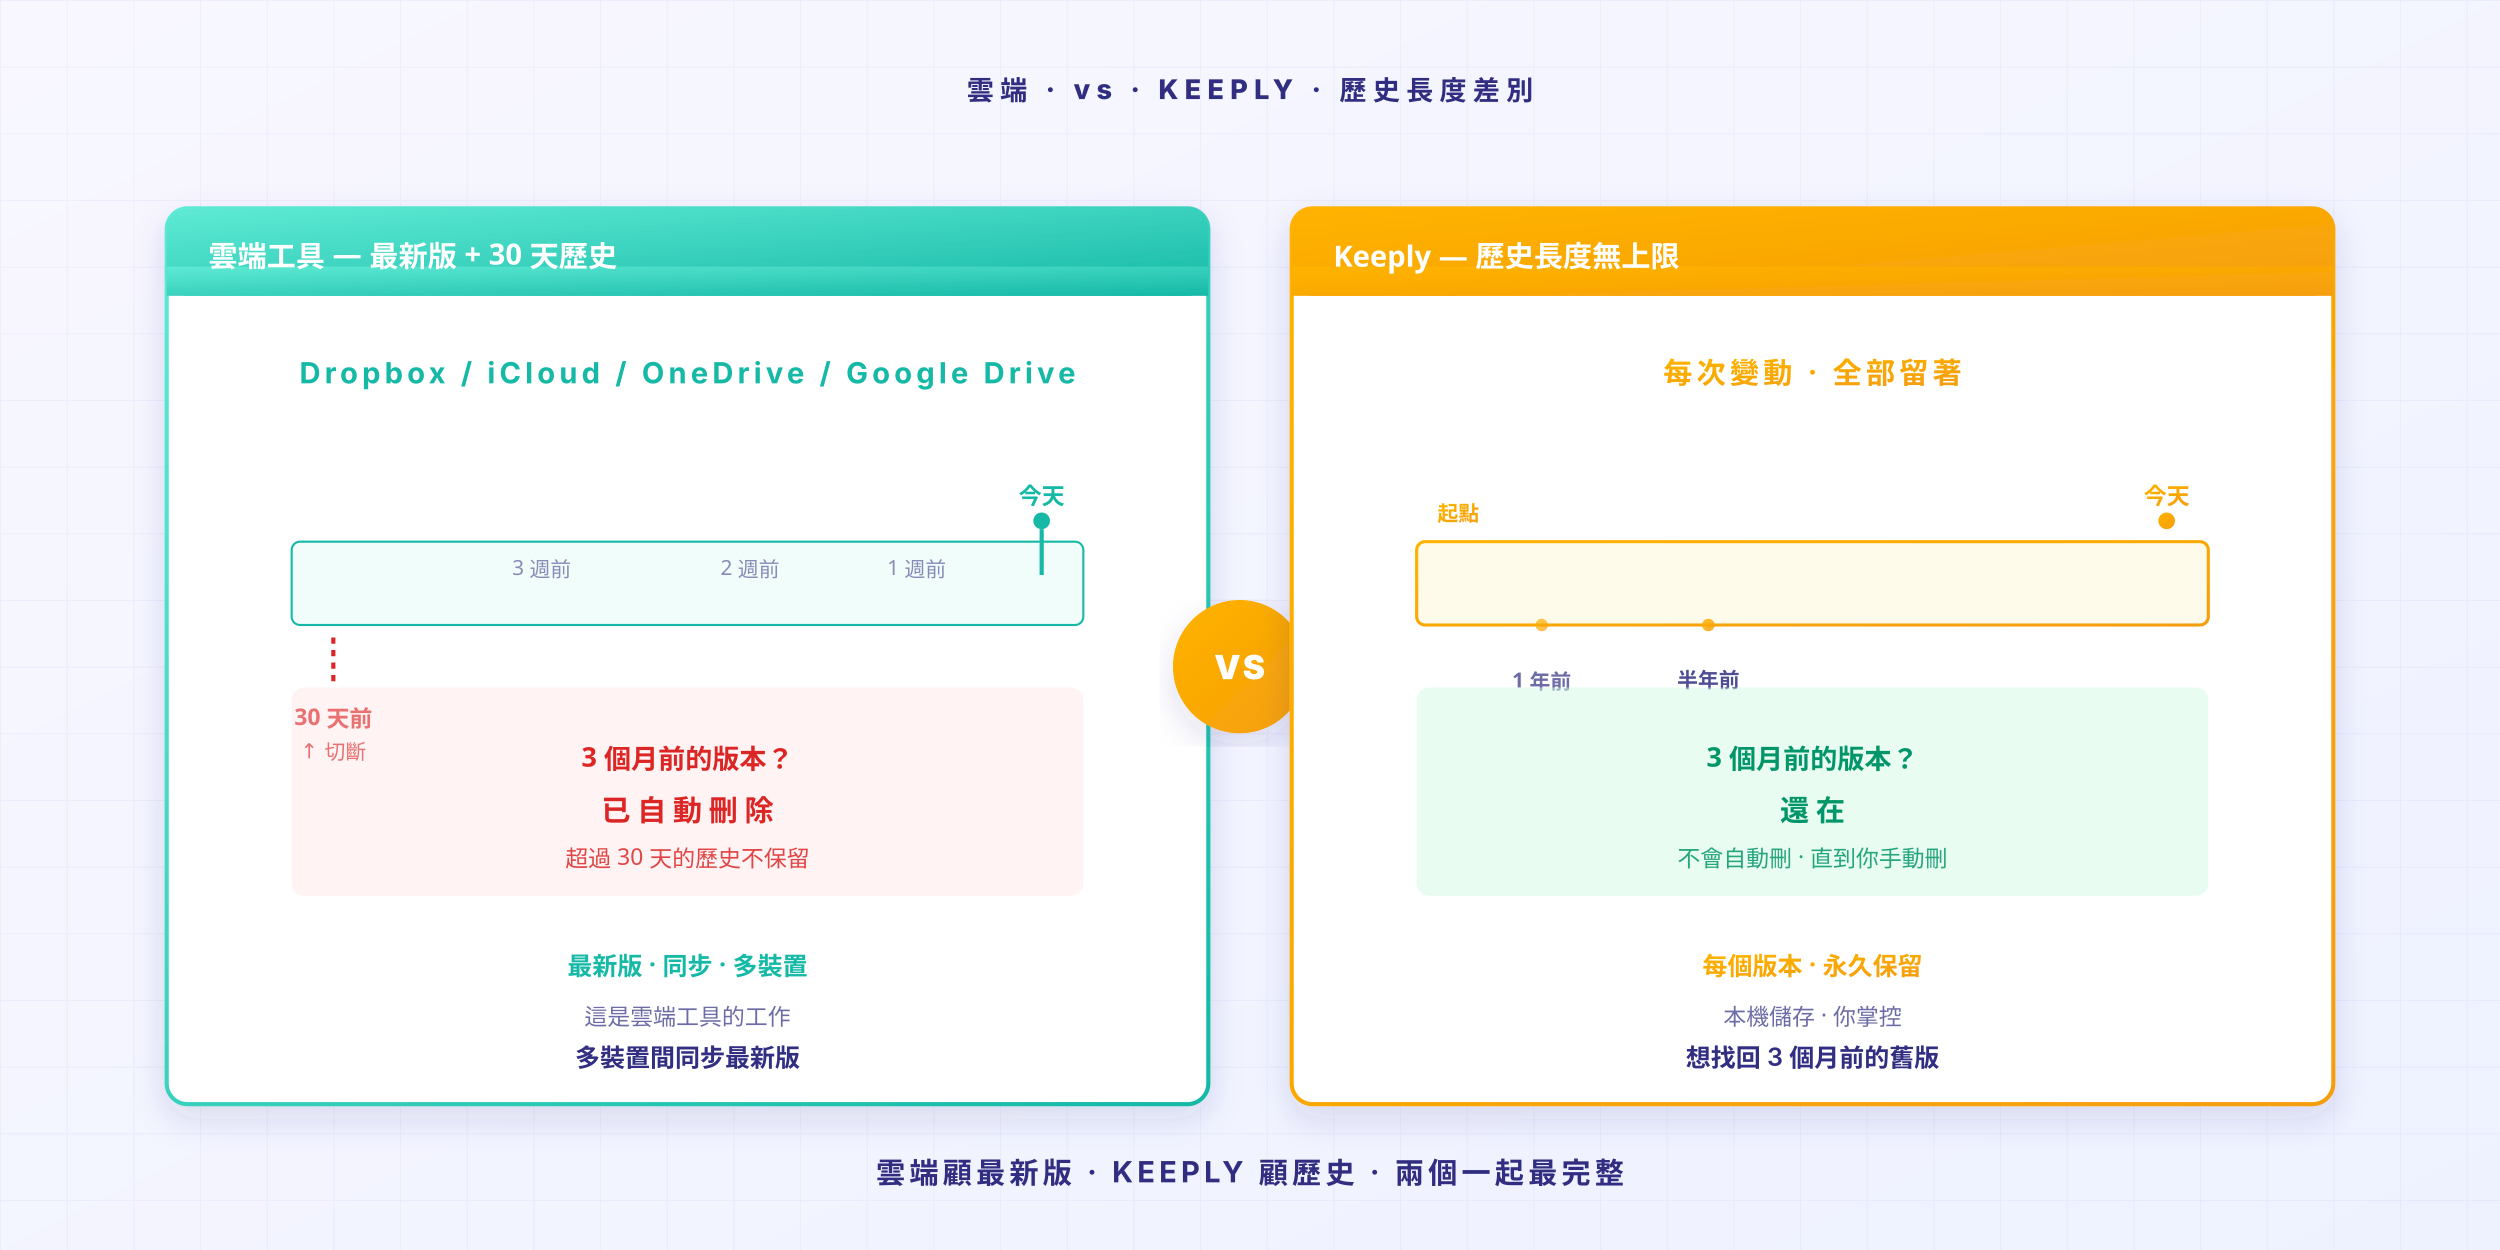
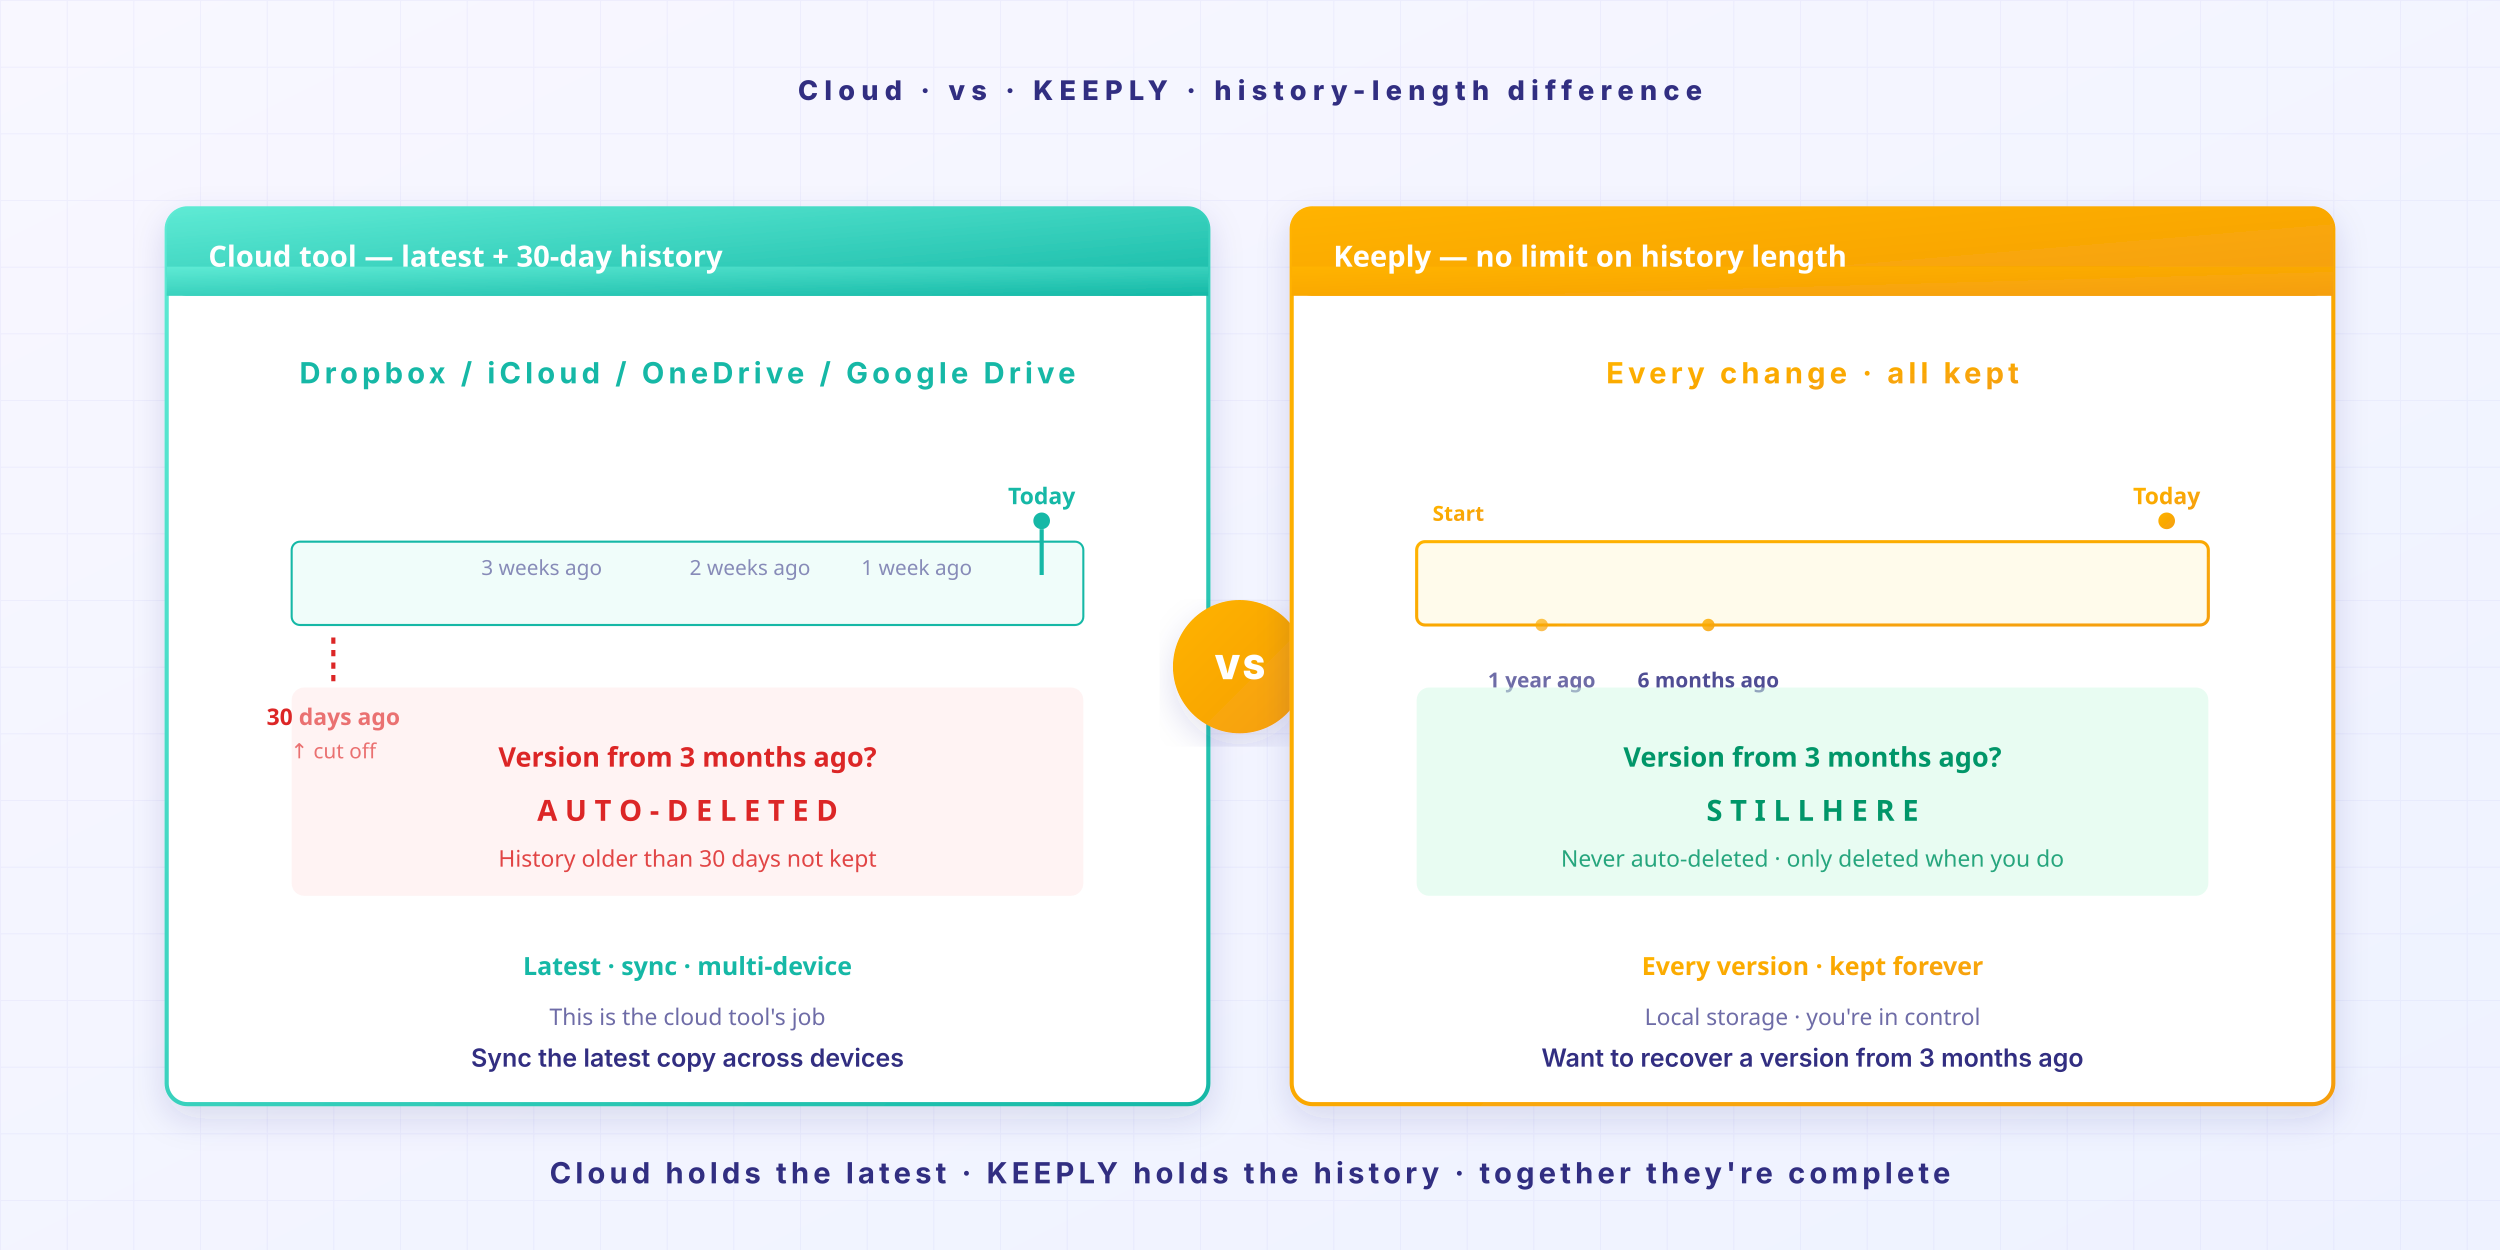
- <svg xmlns="http://www.w3.org/2000/svg" viewBox="0 0 1200 600" fill="none" font-family="'Inter','Noto Sans TC',system-ui,sans-serif">
+ <svg xmlns="http://www.w3.org/2000/svg" viewBox="0 0 1200 600" fill="none" font-family="'Inter','SF Pro Display',-apple-system,system-ui,sans-serif">
  <defs>
    <linearGradient id="g-indigo" x1="0" y1="0" x2="1" y2="1">
      <stop offset="0" stop-color="#4F46E5" />
      <stop offset="1" stop-color="#4338CA" />
    </linearGradient>
    <linearGradient id="g-amber" x1="0" y1="0" x2="1" y2="1">
      <stop offset="0" stop-color="#FFB300" />
      <stop offset="1" stop-color="#F59E0B" />
    </linearGradient>
    <linearGradient id="g-teal" x1="0" y1="0" x2="1" y2="1">
      <stop offset="0" stop-color="#5EEAD4" />
      <stop offset="1" stop-color="#14B8A6" />
    </linearGradient>
    <linearGradient id="g-paper" x1="0" y1="0" x2="1" y2="1">
      <stop offset="0" stop-color="#F8F7FF" />
      <stop offset="1" stop-color="#EEF2FF" />
    </linearGradient>
    <pattern id="grid" x="0" y="0" width="32" height="32" patternUnits="userSpaceOnUse">
      <path d="M 32 0 L 0 0 0 32" fill="none" stroke="#4338CA" stroke-width="1" opacity="0.05" />
    </pattern>
    <filter id="shadow">
      <feDropShadow dx="0" dy="6" stdDeviation="8" flood-color="#312E81" flood-opacity="0.14" />
    </filter>
  </defs>
  <rect width="1200" height="600" fill="url(#g-paper)" />
  <rect width="1200" height="600" fill="url(#grid)" />
-   <text x="600" y="48" font-size="13" font-weight="800" fill="#312E81" text-anchor="middle" letter-spacing="3">雲端 · vs · KEEPLY · 歷史長度差別</text>
+   <text x="600" y="48" font-size="13" font-weight="800" fill="#312E81" text-anchor="middle" letter-spacing="3">Cloud · vs · KEEPLY · history-length difference</text>
  <g transform="translate(80, 100)" filter="url(#shadow)">
    <rect width="500" height="430" rx="10" fill="#ffffff" stroke="url(#g-teal)" stroke-width="2" />
    <rect width="500" height="42" rx="10" fill="url(#g-teal)" />
    <rect y="28" width="500" height="14" fill="url(#g-teal)" />
-     <text x="20" y="28" font-size="14" font-weight="700" fill="#ffffff" font-family="system-ui,sans-serif">雲端工具 — 最新版 + 30 天歷史</text>
+     <text x="20" y="28" font-size="14" font-weight="700" fill="#ffffff" font-family="system-ui,sans-serif">Cloud tool — latest + 30-day history</text>
    <text x="250" y="84" font-size="14" font-weight="700" fill="#14B8A6" text-anchor="middle" letter-spacing="2">Dropbox / iCloud / OneDrive / Google Drive</text>
    <g transform="translate(60, 120)" font-family="system-ui,sans-serif">
      <rect x="0" y="40" width="380" height="40" rx="4" fill="#F0FDFA" stroke="#14B8A6" />
      <g transform="translate(360, 60)">
        <line x1="0" y1="-26" x2="0" y2="-4" stroke="#14B8A6" stroke-width="2" />
        <circle cx="0" cy="-30" r="4" fill="#14B8A6" />
-         <text x="0" y="-38" font-size="11" font-weight="700" fill="#14B8A6" text-anchor="middle">今天</text>
+         <text x="0" y="-38" font-size="11" font-weight="700" fill="#14B8A6" text-anchor="middle">Today</text>
      </g>
      <g transform="translate(20, 60)">
        <line x1="0" y1="26" x2="0" y2="50" stroke="#DC2626" stroke-width="2" stroke-dasharray="3 3" />
-         <text x="0" y="68" font-size="11" font-weight="700" fill="#DC2626" text-anchor="middle">30 天前</text>
-         <text x="0" y="84" font-size="10" font-weight="500" fill="#DC2626" text-anchor="middle">↑ 切斷</text>
+         <text x="0" y="68" font-size="11" font-weight="700" fill="#DC2626" text-anchor="middle">30 days ago</text>
+         <text x="0" y="84" font-size="10" font-weight="500" fill="#DC2626" text-anchor="middle">↑ cut off</text>
      </g>
      <g font-size="10" font-weight="500" fill="#312E81" opacity="0.55">
-         <text x="120" y="56" text-anchor="middle">3 週前</text>
-         <text x="220" y="56" text-anchor="middle">2 週前</text>
-         <text x="300" y="56" text-anchor="middle">1 週前</text>
+         <text x="120" y="56" text-anchor="middle">3 weeks ago</text>
+         <text x="220" y="56" text-anchor="middle">2 weeks ago</text>
+         <text x="300" y="56" text-anchor="middle">1 week ago</text>
      </g>
      <g transform="translate(0, 110)">
        <rect width="380" height="100" rx="6" fill="#FEE2E2" opacity="0.4" />
-         <text x="190" y="38" font-size="13" font-weight="700" fill="#DC2626" text-anchor="middle">3 個月前的版本？</text>
-         <text x="190" y="64" font-size="14" font-weight="900" fill="#DC2626" text-anchor="middle">已 自 動 刪 除</text>
-         <text x="190" y="86" font-size="11" font-weight="500" fill="#DC2626" text-anchor="middle" opacity="0.85">超過 30 天的歷史不保留</text>
+         <text x="190" y="38" font-size="13" font-weight="700" fill="#DC2626" text-anchor="middle">Version from 3 months ago?</text>
+         <text x="190" y="64" font-size="14" font-weight="900" fill="#DC2626" text-anchor="middle">A U T O - D E L E T E D</text>
+         <text x="190" y="86" font-size="11" font-weight="500" fill="#DC2626" text-anchor="middle" opacity="0.85">History older than 30 days not kept</text>
      </g>
-       <text x="190" y="248" font-size="12" font-weight="600" fill="#14B8A6" text-anchor="middle">最新版 · 同步 · 多裝置</text>
-       <text x="190" y="272" font-size="11" font-weight="500" fill="#312E81" opacity="0.7" text-anchor="middle">這是雲端工具的工作</text>
+       <text x="190" y="248" font-size="12" font-weight="600" fill="#14B8A6" text-anchor="middle">Latest · sync · multi-device</text>
+       <text x="190" y="272" font-size="11" font-weight="500" fill="#312E81" opacity="0.7" text-anchor="middle">This is the cloud tool's job</text>
    </g>
-     <text x="250" y="412" font-size="12" font-weight="600" fill="#312E81" text-anchor="middle">多裝置間同步最新版</text>
+     <text x="250" y="412" font-size="12" font-weight="600" fill="#312E81" text-anchor="middle">Sync the latest copy across devices</text>
  </g>
  <g transform="translate(595, 320)">
    <circle cx="0" cy="0" r="32" fill="url(#g-amber)" filter="url(#shadow)" />
    <text x="0" y="6" font-size="16" font-weight="900" fill="#ffffff" text-anchor="middle" letter-spacing="1">VS</text>
  </g>
  <g transform="translate(620, 100)" filter="url(#shadow)">
    <rect width="500" height="430" rx="10" fill="#ffffff" stroke="url(#g-amber)" stroke-width="2" />
    <rect width="500" height="42" rx="10" fill="url(#g-amber)" />
    <rect y="28" width="500" height="14" fill="url(#g-amber)" />
-     <text x="20" y="28" font-size="14" font-weight="700" fill="#ffffff" font-family="system-ui,sans-serif">Keeply — 歷史長度無上限</text>
-     <text x="250" y="84" font-size="14" font-weight="700" fill="url(#g-amber)" text-anchor="middle" letter-spacing="2">每次變動 · 全部留著</text>
+     <text x="20" y="28" font-size="14" font-weight="700" fill="#ffffff" font-family="system-ui,sans-serif">Keeply — no limit on history length</text>
+     <text x="250" y="84" font-size="14" font-weight="700" fill="url(#g-amber)" text-anchor="middle" letter-spacing="2">Every change · all kept</text>
    <g transform="translate(60, 120)" font-family="system-ui,sans-serif">
      <rect x="0" y="40" width="380" height="40" rx="4" fill="#FFFBEB" stroke="url(#g-amber)" stroke-width="1.5" />
      <g transform="translate(360, 60)">
        <line x1="0" y1="-26" x2="0" y2="-4" stroke="url(#g-amber)" stroke-width="2" />
        <circle cx="0" cy="-30" r="4" fill="url(#g-amber)" />
-         <text x="0" y="-38" font-size="11" font-weight="700" fill="url(#g-amber)" text-anchor="middle">今天</text>
+         <text x="0" y="-38" font-size="11" font-weight="700" fill="url(#g-amber)" text-anchor="middle">Today</text>
      </g>
      <g transform="translate(140, 60)">
        <circle cx="0" cy="20" r="3" fill="url(#g-amber)" opacity="0.85" />
-         <text x="0" y="50" font-size="10" font-weight="600" fill="#312E81" text-anchor="middle" opacity="0.85">半年前</text>
+         <text x="0" y="50" font-size="10" font-weight="600" fill="#312E81" text-anchor="middle" opacity="0.85">6 months ago</text>
      </g>
      <g transform="translate(60, 60)">
        <circle cx="0" cy="20" r="3" fill="url(#g-amber)" opacity="0.7" />
-         <text x="0" y="50" font-size="10" font-weight="600" fill="#312E81" text-anchor="middle" opacity="0.7">1 年前</text>
+         <text x="0" y="50" font-size="10" font-weight="600" fill="#312E81" text-anchor="middle" opacity="0.7">1 year ago</text>
      </g>
      <g transform="translate(20, 60)">
        <line x1="0" y1="-26" x2="0" y2="-4" stroke="url(#g-amber)" stroke-width="2" stroke-dasharray="3 3" />
-         <text x="0" y="-30" font-size="10" font-weight="700" fill="url(#g-amber)" text-anchor="middle">起點</text>
+         <text x="0" y="-30" font-size="10" font-weight="700" fill="url(#g-amber)" text-anchor="middle">Start</text>
      </g>
      <g transform="translate(0, 110)">
        <rect width="380" height="100" rx="6" fill="#D1FAE5" opacity="0.5" />
-         <text x="190" y="38" font-size="13" font-weight="700" fill="#059669" text-anchor="middle">3 個月前的版本？</text>
-         <text x="190" y="64" font-size="14" font-weight="900" fill="#059669" text-anchor="middle">還 在</text>
-         <text x="190" y="86" font-size="11" font-weight="500" fill="#059669" text-anchor="middle" opacity="0.85">不會自動刪 · 直到你手動刪</text>
+         <text x="190" y="38" font-size="13" font-weight="700" fill="#059669" text-anchor="middle">Version from 3 months ago?</text>
+         <text x="190" y="64" font-size="14" font-weight="900" fill="#059669" text-anchor="middle">S T I L L  H E R E</text>
+         <text x="190" y="86" font-size="11" font-weight="500" fill="#059669" text-anchor="middle" opacity="0.85">Never auto-deleted · only deleted when you do</text>
      </g>
-       <text x="190" y="248" font-size="12" font-weight="600" fill="url(#g-amber)" text-anchor="middle">每個版本 · 永久保留</text>
-       <text x="190" y="272" font-size="11" font-weight="500" fill="#312E81" opacity="0.7" text-anchor="middle">本機儲存 · 你掌控</text>
+       <text x="190" y="248" font-size="12" font-weight="600" fill="url(#g-amber)" text-anchor="middle">Every version · kept forever</text>
+       <text x="190" y="272" font-size="11" font-weight="500" fill="#312E81" opacity="0.7" text-anchor="middle">Local storage · you're in control</text>
    </g>
-     <text x="250" y="412" font-size="12" font-weight="600" fill="#312E81" text-anchor="middle">想找回 3 個月前的舊版</text>
+     <text x="250" y="412" font-size="12" font-weight="600" fill="#312E81" text-anchor="middle">Want to recover a version from 3 months ago</text>
  </g>
-   <text x="600" y="568" font-size="14" font-weight="700" fill="#312E81" text-anchor="middle" letter-spacing="2">雲端顧最新版 · KEEPLY 顧歷史 · 兩個一起最完整</text>
+   <text x="600" y="568" font-size="14" font-weight="700" fill="#312E81" text-anchor="middle" letter-spacing="2">Cloud holds the latest · KEEPLY holds the history · together they're complete</text>
</svg>
